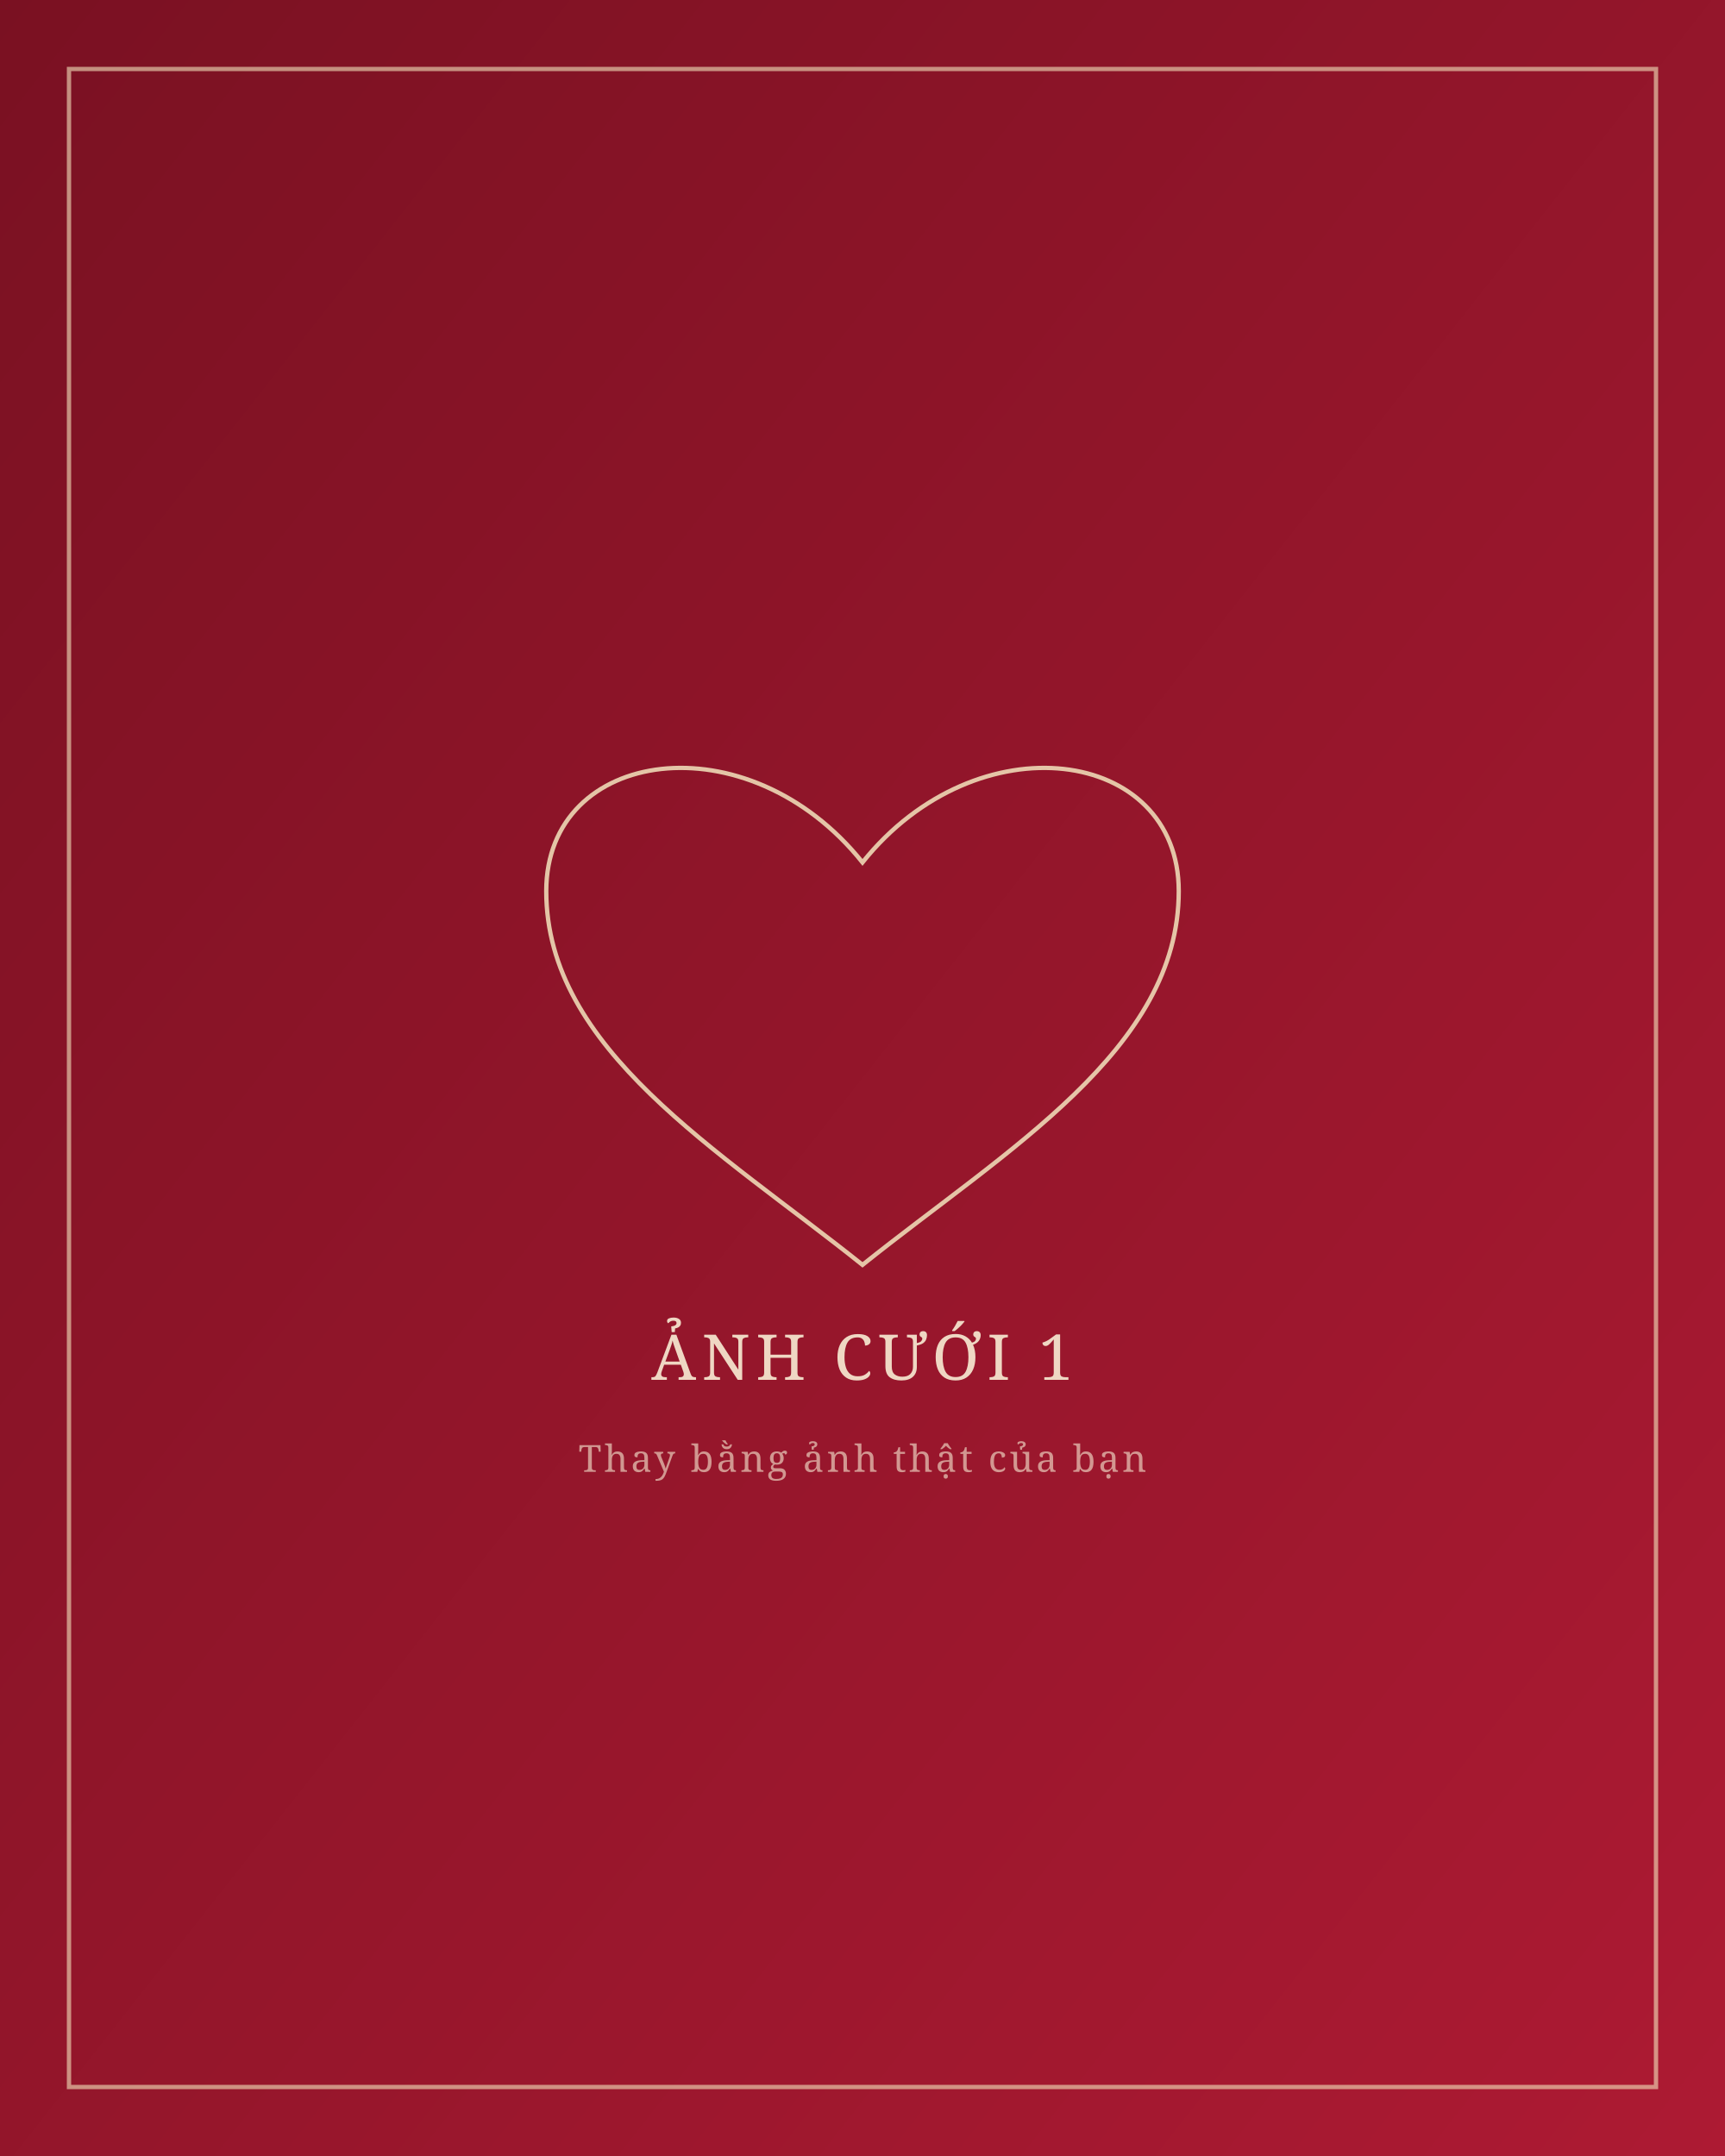
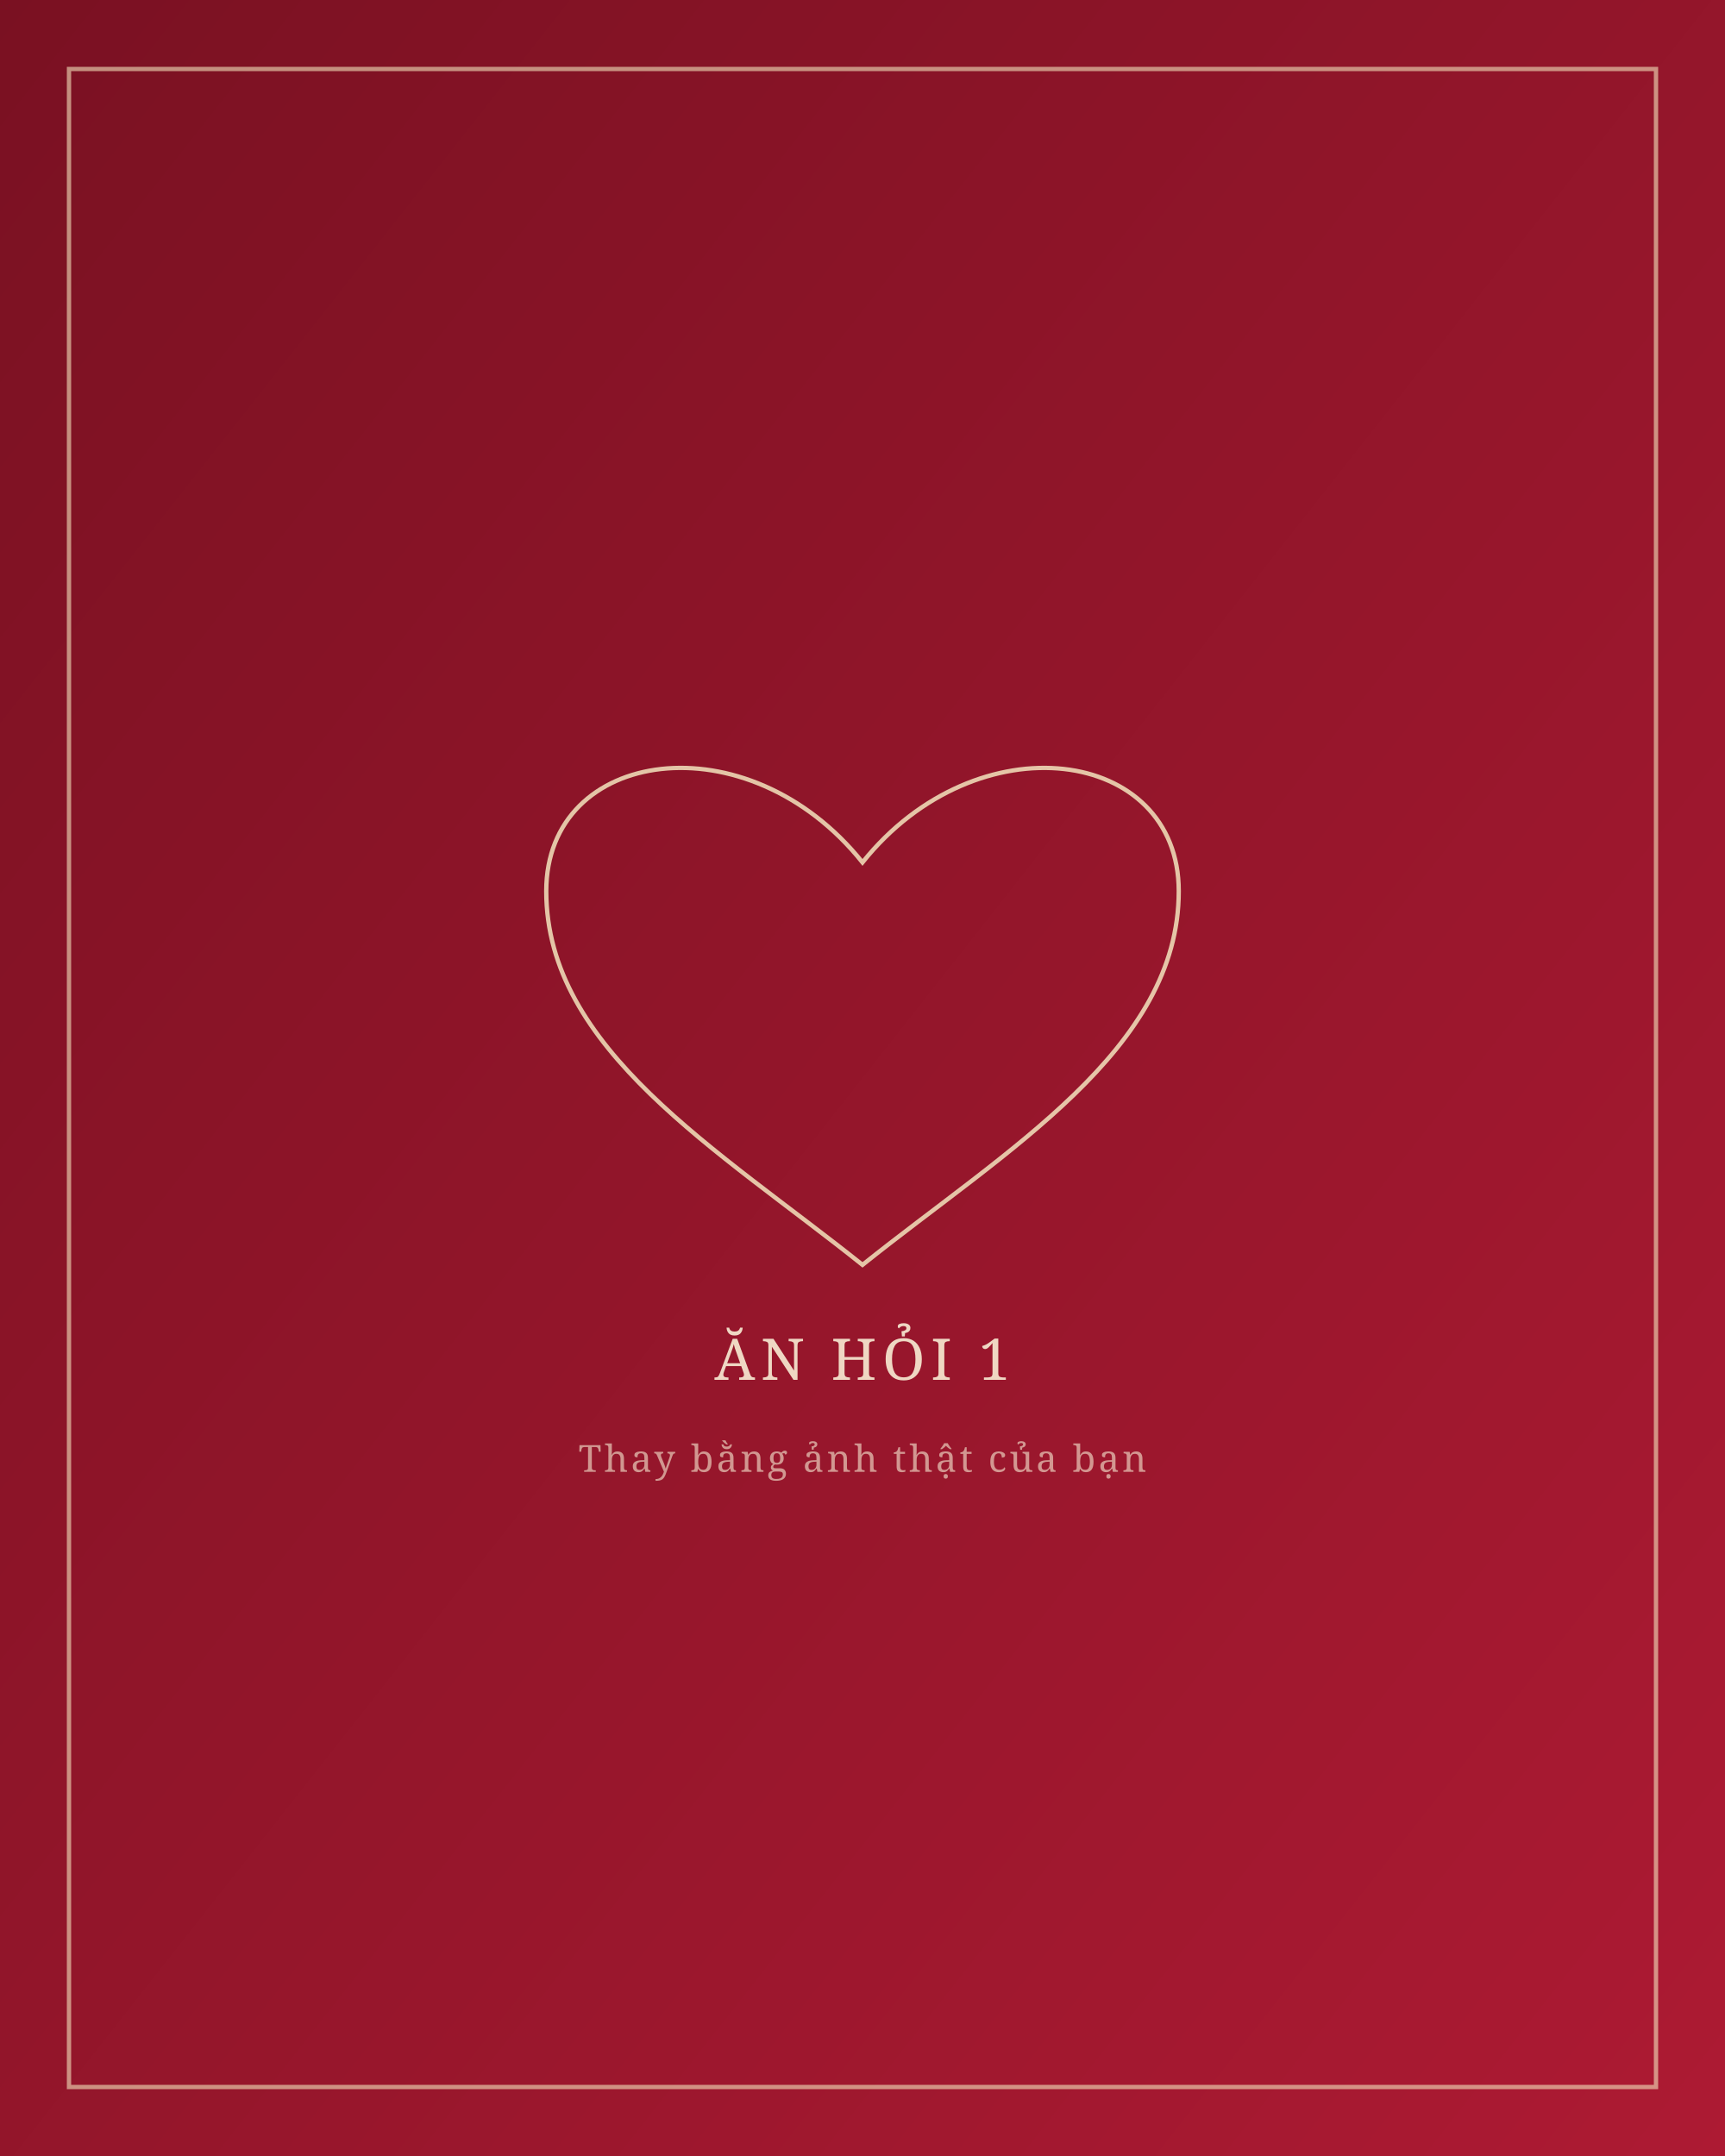
<svg xmlns="http://www.w3.org/2000/svg" viewBox="0 0 600 750">
  <defs>
    <linearGradient id="g1" x1="0" y1="0" x2="1" y2="1">
      <stop offset="0%" stop-color="#7a1122" />
      <stop offset="100%" stop-color="#ad1a33" />
    </linearGradient>
  </defs>
  <rect width="600" height="750" fill="url(#g1)" />
  <rect x="24" y="24" width="552" height="702" fill="none" stroke="#f3e4bd" stroke-width="1.5" opacity="0.6" />
  <g fill="none" stroke="#f3e4bd" stroke-width="1.5" opacity="0.85">
    <path d="M300 300c-40-50-110-40-110 10 0 55 60 90 110 130 50-40 110-75 110-130 0-50-70-60-110-10z" />
  </g>
-   <text x="300" y="480" text-anchor="middle" fill="#f8ecd4" font-family="Georgia, serif" font-size="22" letter-spacing="2" opacity="0.9">ẢNH CƯỚI 1</text>
+   <text x="300" y="480" text-anchor="middle" fill="#f8ecd4" font-family="Georgia, serif" font-size="20" letter-spacing="2" opacity="0.9">ĂN HỎI 1</text>
  <text x="300" y="512" text-anchor="middle" fill="#f8ecd4" font-family="Georgia, serif" font-size="13" letter-spacing="1" opacity="0.6">Thay bằng ảnh thật của bạn</text>
</svg>
